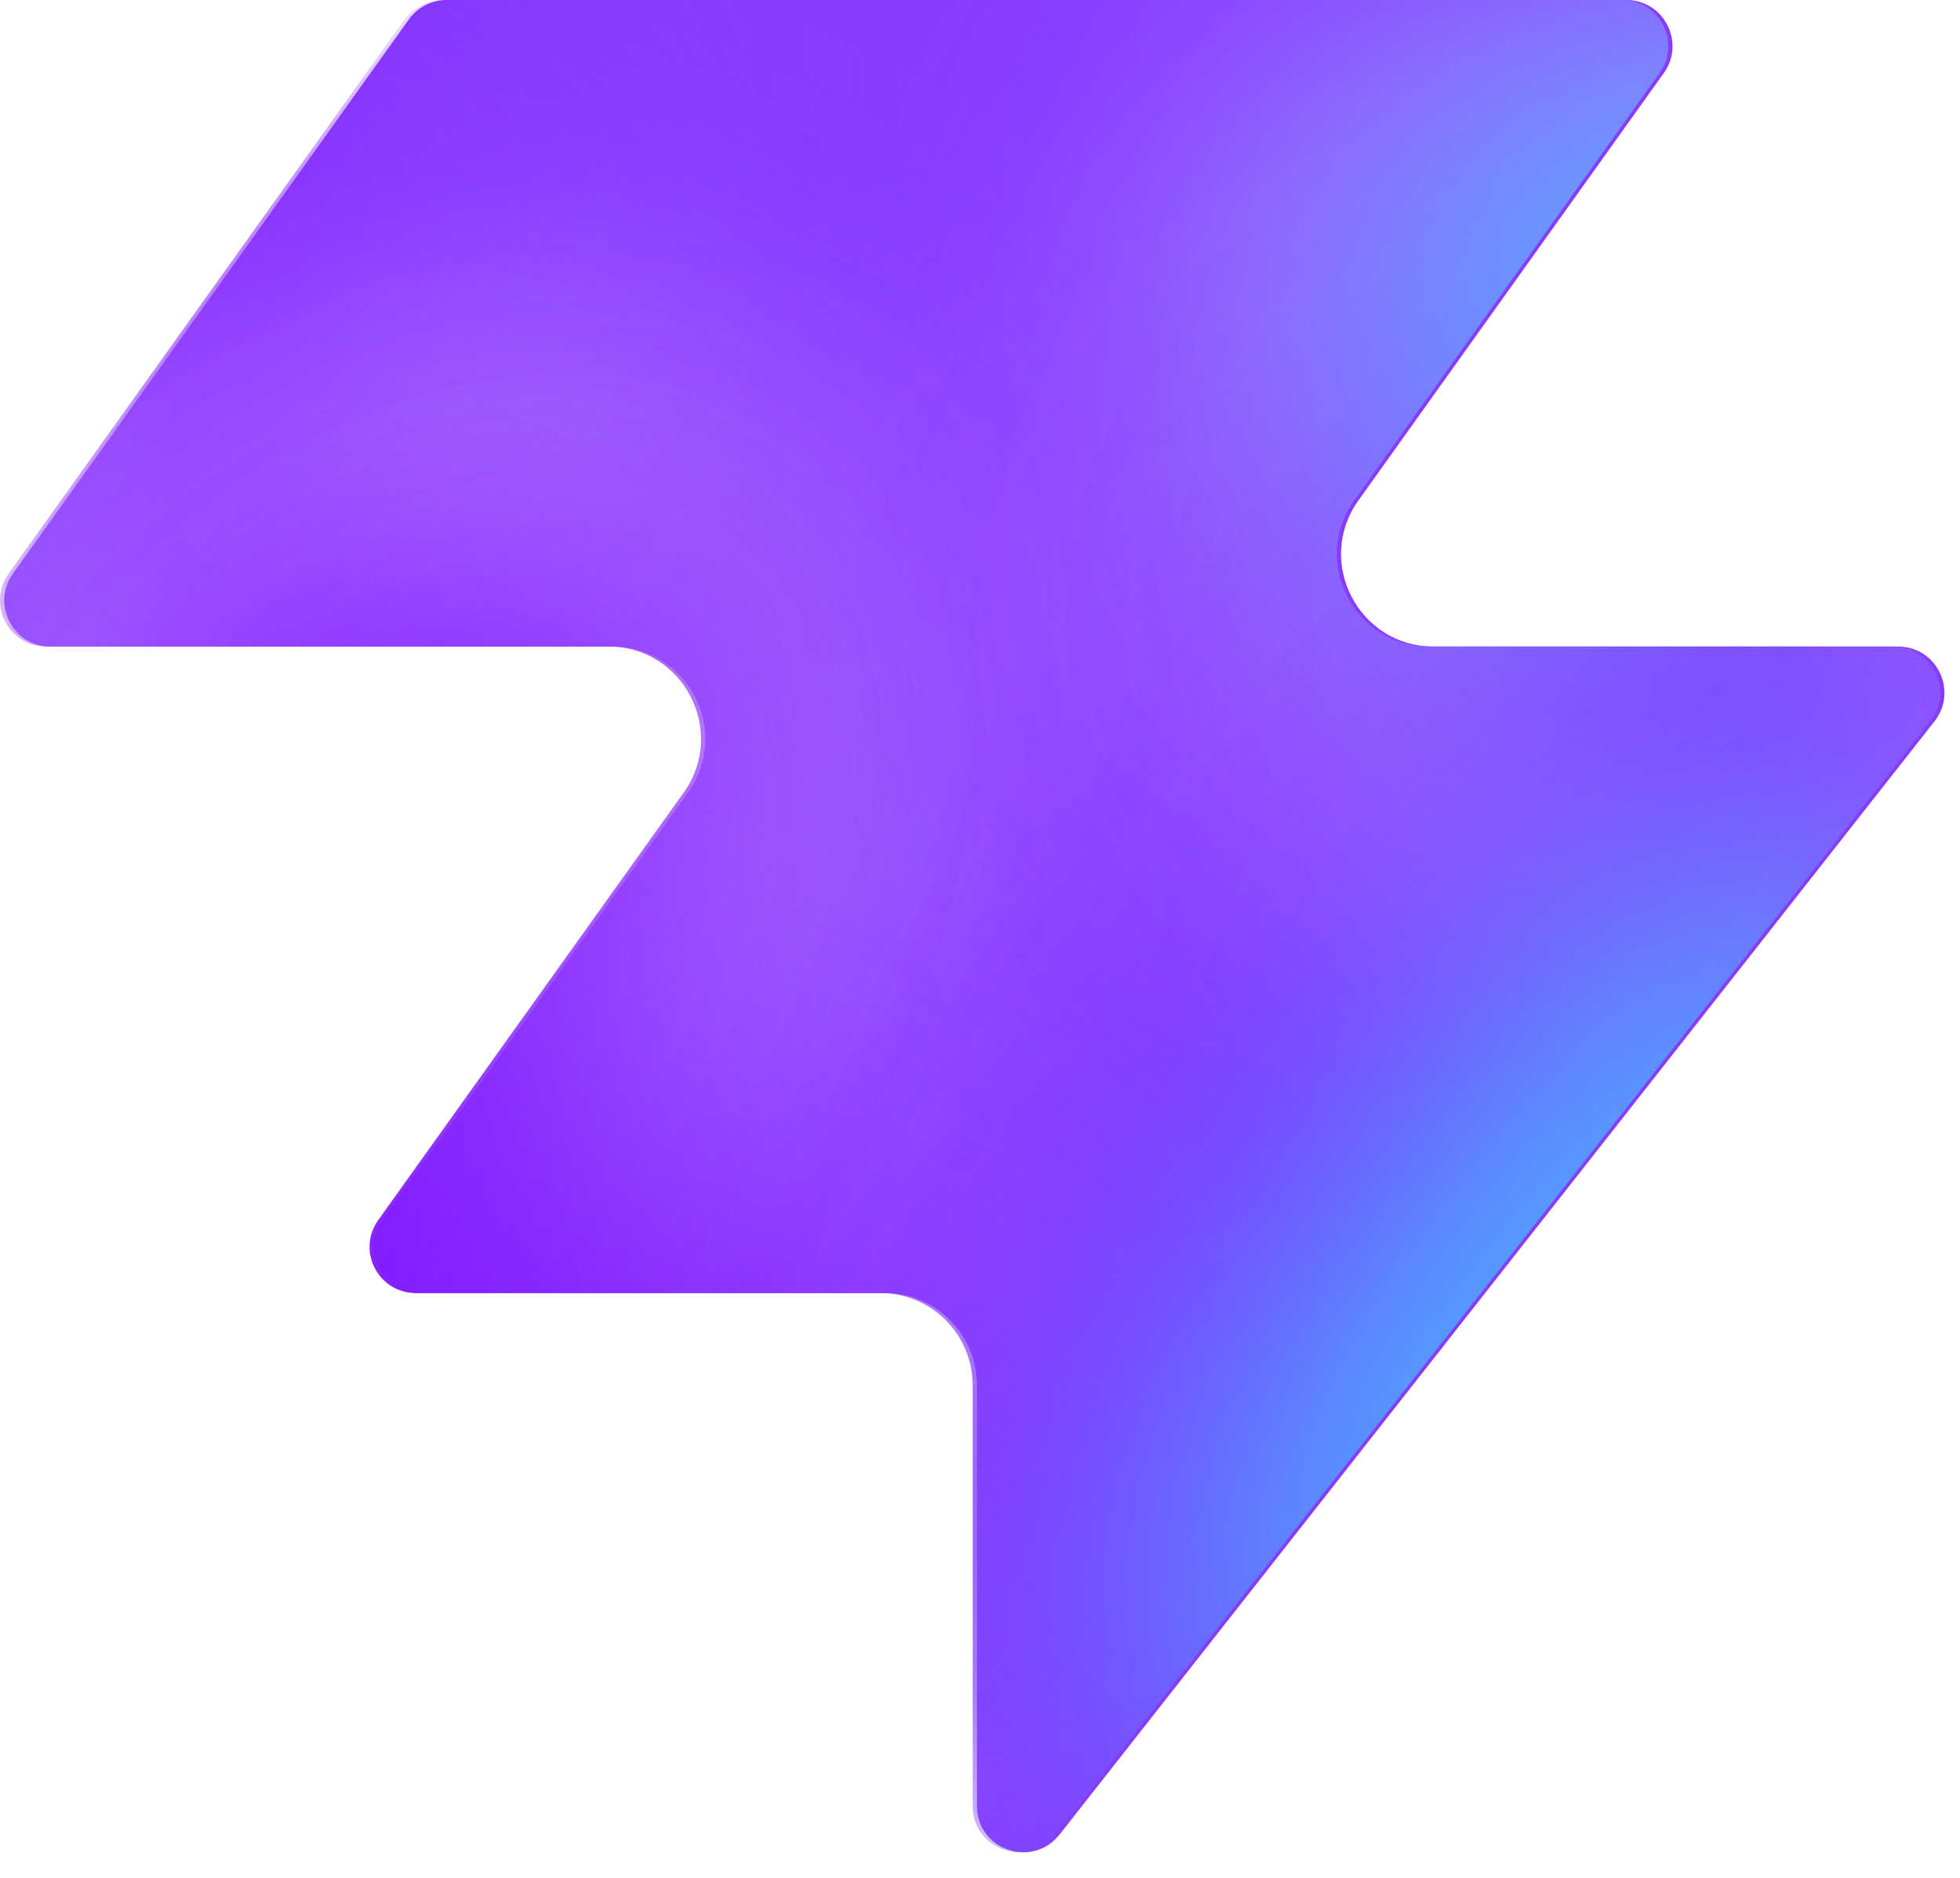
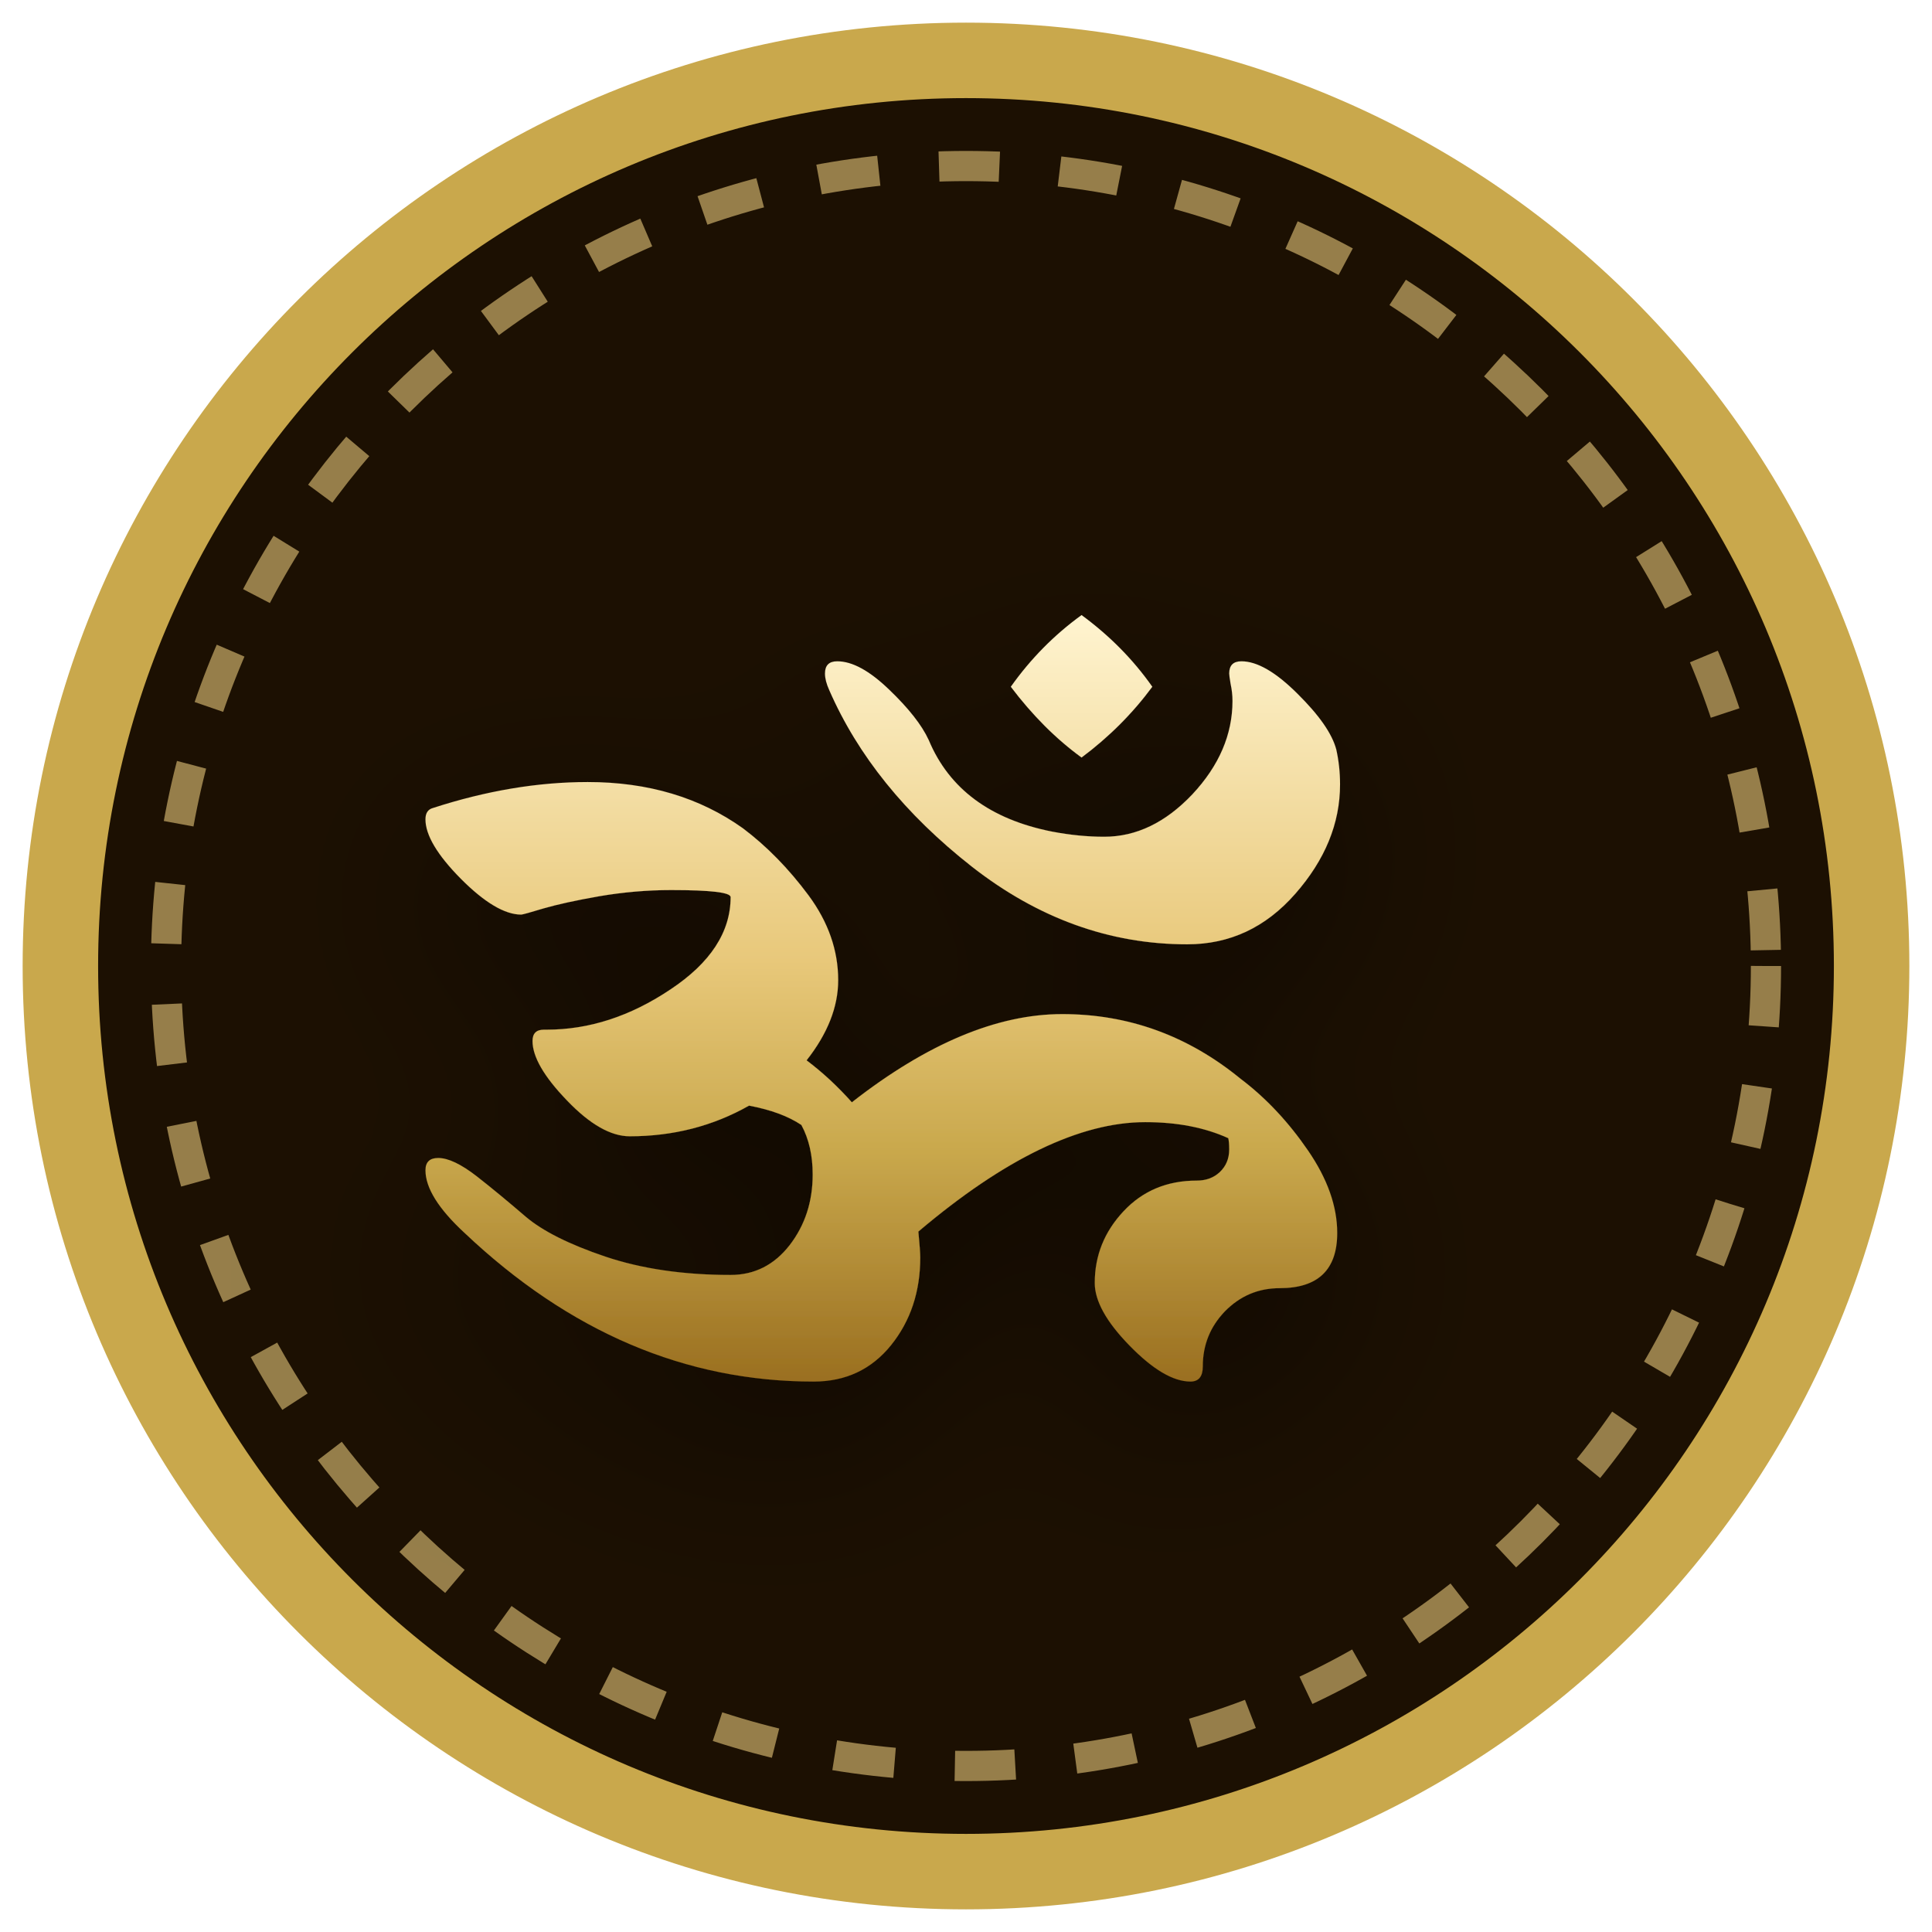
- <svg xmlns="http://www.w3.org/2000/svg" width="48" height="46" fill="none" viewBox="0 0 48 46">
-   <path fill="#863bff" d="M25.946 44.938c-.664.845-2.021.375-2.021-.698V33.937a2.26 2.26 0 0 0-2.262-2.262H10.287c-.92 0-1.456-1.04-.92-1.788l7.48-10.471c1.07-1.497 0-3.578-1.842-3.578H1.237c-.92 0-1.456-1.04-.92-1.788L10.013.474c.214-.297.556-.474.92-.474h28.894c.92 0 1.456 1.04.92 1.788l-7.48 10.471c-1.07 1.498 0 3.579 1.842 3.579h11.377c.943 0 1.473 1.088.89 1.83L25.947 44.94z" style="fill:#863bff;fill:color(display-p3 .525 .23 1);fill-opacity:1" />
-   <mask id="a" width="48" height="46" x="0" y="0" maskUnits="userSpaceOnUse" style="mask-type:alpha">
-     <path fill="#000" d="M25.842 44.938c-.664.844-2.021.375-2.021-.698V33.937a2.26 2.26 0 0 0-2.262-2.262H10.183c-.92 0-1.456-1.04-.92-1.788l7.48-10.471c1.07-1.498 0-3.579-1.842-3.579H1.133c-.92 0-1.456-1.04-.92-1.787L9.91.473c.214-.297.556-.474.92-.474h28.894c.92 0 1.456 1.04.92 1.788l-7.48 10.471c-1.07 1.498 0 3.578 1.842 3.578h11.377c.943 0 1.473 1.088.89 1.832L25.843 44.94z" style="fill:#000;fill-opacity:1" />
-   </mask>
-   <g mask="url(#a)">
-     <g filter="url(#b)">
-       <ellipse cx="5.508" cy="14.704" fill="#ede6ff" rx="5.508" ry="14.704" style="fill:#ede6ff;fill:color(display-p3 .927 .903 1);fill-opacity:1" transform="matrix(.00324 1 1 -.00324 -4.47 31.516)" />
-     </g>
-     <g filter="url(#c)">
-       <ellipse cx="10.399" cy="29.851" fill="#ede6ff" rx="10.399" ry="29.851" style="fill:#ede6ff;fill:color(display-p3 .927 .903 1);fill-opacity:1" transform="matrix(.00324 1 1 -.00324 -39.328 7.883)" />
-     </g>
-     <g filter="url(#d)">
-       <ellipse cx="5.508" cy="30.487" fill="#7e14ff" rx="5.508" ry="30.487" style="fill:#7e14ff;fill:color(display-p3 .492 .077 1);fill-opacity:1" transform="rotate(89.814 -25.913 -14.639)scale(1 -1)" />
-     </g>
-     <g filter="url(#e)">
-       <ellipse cx="5.508" cy="30.599" fill="#7e14ff" rx="5.508" ry="30.599" style="fill:#7e14ff;fill:color(display-p3 .492 .077 1);fill-opacity:1" transform="rotate(89.814 -32.644 -3.334)scale(1 -1)" />
-     </g>
-     <g filter="url(#f)">
-       <ellipse cx="5.508" cy="30.599" fill="#7e14ff" rx="5.508" ry="30.599" style="fill:#7e14ff;fill:color(display-p3 .492 .077 1);fill-opacity:1" transform="matrix(.00324 1 1 -.00324 -34.34 30.47)" />
-     </g>
-     <g filter="url(#g)">
-       <ellipse cx="14.072" cy="22.078" fill="#ede6ff" rx="14.072" ry="22.078" style="fill:#ede6ff;fill:color(display-p3 .927 .903 1);fill-opacity:1" transform="rotate(93.35 24.506 48.493)scale(-1 1)" />
-     </g>
-     <g filter="url(#h)">
-       <ellipse cx="3.47" cy="21.501" fill="#7e14ff" rx="3.47" ry="21.501" style="fill:#7e14ff;fill:color(display-p3 .492 .077 1);fill-opacity:1" transform="rotate(89.009 28.708 47.59)scale(-1 1)" />
-     </g>
-     <g filter="url(#i)">
-       <ellipse cx="3.47" cy="21.501" fill="#7e14ff" rx="3.47" ry="21.501" style="fill:#7e14ff;fill:color(display-p3 .492 .077 1);fill-opacity:1" transform="rotate(89.009 28.708 47.59)scale(-1 1)" />
-     </g>
-     <g filter="url(#j)">
-       <ellipse cx=".387" cy="8.972" fill="#7e14ff" rx="4.407" ry="29.108" style="fill:#7e14ff;fill:color(display-p3 .492 .077 1);fill-opacity:1" transform="rotate(39.51 .387 8.972)" />
-     </g>
-     <g filter="url(#k)">
-       <ellipse cx="47.523" cy="-6.092" fill="#7e14ff" rx="4.407" ry="29.108" style="fill:#7e14ff;fill:color(display-p3 .492 .077 1);fill-opacity:1" transform="rotate(37.892 47.523 -6.092)" />
-     </g>
-     <g filter="url(#l)">
-       <ellipse cx="41.412" cy="6.333" fill="#47bfff" rx="5.971" ry="9.665" style="fill:#47bfff;fill:color(display-p3 .28 .748 1);fill-opacity:1" transform="rotate(37.892 41.412 6.333)" />
-     </g>
-     <g filter="url(#m)">
-       <ellipse cx="-1.879" cy="38.332" fill="#7e14ff" rx="4.407" ry="29.108" style="fill:#7e14ff;fill:color(display-p3 .492 .077 1);fill-opacity:1" transform="rotate(37.892 -1.88 38.332)" />
-     </g>
-     <g filter="url(#n)">
-       <ellipse cx="-1.879" cy="38.332" fill="#7e14ff" rx="4.407" ry="29.108" style="fill:#7e14ff;fill:color(display-p3 .492 .077 1);fill-opacity:1" transform="rotate(37.892 -1.88 38.332)" />
-     </g>
-     <g filter="url(#o)">
-       <ellipse cx="35.651" cy="29.907" fill="#7e14ff" rx="4.407" ry="29.108" style="fill:#7e14ff;fill:color(display-p3 .492 .077 1);fill-opacity:1" transform="rotate(37.892 35.651 29.907)" />
-     </g>
-     <g filter="url(#p)">
-       <ellipse cx="38.418" cy="32.4" fill="#47bfff" rx="5.971" ry="15.297" style="fill:#47bfff;fill:color(display-p3 .28 .748 1);fill-opacity:1" transform="rotate(37.892 38.418 32.4)" />
-     </g>
-   </g>
+ <svg xmlns="http://www.w3.org/2000/svg" viewBox="0 0 64 64">
+   <circle cx="32" cy="32" r="30" fill="#1C1002" stroke="#C9A84C" stroke-width="2.5" />
+   <circle cx="32" cy="32" r="26.5" fill="none" stroke="#E8C87A" stroke-width="1" stroke-dasharray="2 2" opacity="0.6" />
+   <text x="32" y="44" font-family="Georgia, 'Times New Roman', serif" font-size="34" font-weight="bold" fill="url(#goldGradient)" text-anchor="middle" filter="drop-shadow(0 2px 3px rgba(0,0,0,0.5))">ॐ</text>
  <defs>
-     <filter id="b" width="60.045" height="41.654" x="-19.77" y="16.149" color-interpolation-filters="sRGB" filterUnits="userSpaceOnUse">
-       <feFlood flood-opacity="0" result="BackgroundImageFix" />
-       <feBlend in="SourceGraphic" in2="BackgroundImageFix" result="shape" />
-       <feGaussianBlur result="effect1_foregroundBlur_2002_17158" stdDeviation="7.659" />
-     </filter>
-     <filter id="c" width="90.34" height="51.437" x="-54.613" y="-7.533" color-interpolation-filters="sRGB" filterUnits="userSpaceOnUse">
-       <feFlood flood-opacity="0" result="BackgroundImageFix" />
-       <feBlend in="SourceGraphic" in2="BackgroundImageFix" result="shape" />
-       <feGaussianBlur result="effect1_foregroundBlur_2002_17158" stdDeviation="7.659" />
-     </filter>
-     <filter id="d" width="79.355" height="29.4" x="-49.64" y="2.03" color-interpolation-filters="sRGB" filterUnits="userSpaceOnUse">
-       <feFlood flood-opacity="0" result="BackgroundImageFix" />
-       <feBlend in="SourceGraphic" in2="BackgroundImageFix" result="shape" />
-       <feGaussianBlur result="effect1_foregroundBlur_2002_17158" stdDeviation="4.596" />
-     </filter>
-     <filter id="e" width="79.579" height="29.4" x="-45.045" y="20.029" color-interpolation-filters="sRGB" filterUnits="userSpaceOnUse">
-       <feFlood flood-opacity="0" result="BackgroundImageFix" />
-       <feBlend in="SourceGraphic" in2="BackgroundImageFix" result="shape" />
-       <feGaussianBlur result="effect1_foregroundBlur_2002_17158" stdDeviation="4.596" />
-     </filter>
-     <filter id="f" width="79.579" height="29.4" x="-43.513" y="21.178" color-interpolation-filters="sRGB" filterUnits="userSpaceOnUse">
-       <feFlood flood-opacity="0" result="BackgroundImageFix" />
-       <feBlend in="SourceGraphic" in2="BackgroundImageFix" result="shape" />
-       <feGaussianBlur result="effect1_foregroundBlur_2002_17158" stdDeviation="4.596" />
-     </filter>
-     <filter id="g" width="74.749" height="58.852" x="15.756" y="-17.901" color-interpolation-filters="sRGB" filterUnits="userSpaceOnUse">
-       <feFlood flood-opacity="0" result="BackgroundImageFix" />
-       <feBlend in="SourceGraphic" in2="BackgroundImageFix" result="shape" />
-       <feGaussianBlur result="effect1_foregroundBlur_2002_17158" stdDeviation="7.659" />
-     </filter>
-     <filter id="h" width="61.377" height="25.362" x="23.548" y="2.284" color-interpolation-filters="sRGB" filterUnits="userSpaceOnUse">
-       <feFlood flood-opacity="0" result="BackgroundImageFix" />
-       <feBlend in="SourceGraphic" in2="BackgroundImageFix" result="shape" />
-       <feGaussianBlur result="effect1_foregroundBlur_2002_17158" stdDeviation="4.596" />
-     </filter>
-     <filter id="i" width="61.377" height="25.362" x="23.548" y="2.284" color-interpolation-filters="sRGB" filterUnits="userSpaceOnUse">
-       <feFlood flood-opacity="0" result="BackgroundImageFix" />
-       <feBlend in="SourceGraphic" in2="BackgroundImageFix" result="shape" />
-       <feGaussianBlur result="effect1_foregroundBlur_2002_17158" stdDeviation="4.596" />
-     </filter>
-     <filter id="j" width="56.045" height="63.649" x="-27.636" y="-22.853" color-interpolation-filters="sRGB" filterUnits="userSpaceOnUse">
-       <feFlood flood-opacity="0" result="BackgroundImageFix" />
-       <feBlend in="SourceGraphic" in2="BackgroundImageFix" result="shape" />
-       <feGaussianBlur result="effect1_foregroundBlur_2002_17158" stdDeviation="4.596" />
-     </filter>
-     <filter id="k" width="54.814" height="64.646" x="20.116" y="-38.415" color-interpolation-filters="sRGB" filterUnits="userSpaceOnUse">
-       <feFlood flood-opacity="0" result="BackgroundImageFix" />
-       <feBlend in="SourceGraphic" in2="BackgroundImageFix" result="shape" />
-       <feGaussianBlur result="effect1_foregroundBlur_2002_17158" stdDeviation="4.596" />
-     </filter>
-     <filter id="l" width="33.541" height="35.313" x="24.641" y="-11.323" color-interpolation-filters="sRGB" filterUnits="userSpaceOnUse">
-       <feFlood flood-opacity="0" result="BackgroundImageFix" />
-       <feBlend in="SourceGraphic" in2="BackgroundImageFix" result="shape" />
-       <feGaussianBlur result="effect1_foregroundBlur_2002_17158" stdDeviation="4.596" />
-     </filter>
-     <filter id="m" width="54.814" height="64.646" x="-29.286" y="6.009" color-interpolation-filters="sRGB" filterUnits="userSpaceOnUse">
-       <feFlood flood-opacity="0" result="BackgroundImageFix" />
-       <feBlend in="SourceGraphic" in2="BackgroundImageFix" result="shape" />
-       <feGaussianBlur result="effect1_foregroundBlur_2002_17158" stdDeviation="4.596" />
-     </filter>
-     <filter id="n" width="54.814" height="64.646" x="-29.286" y="6.009" color-interpolation-filters="sRGB" filterUnits="userSpaceOnUse">
-       <feFlood flood-opacity="0" result="BackgroundImageFix" />
-       <feBlend in="SourceGraphic" in2="BackgroundImageFix" result="shape" />
-       <feGaussianBlur result="effect1_foregroundBlur_2002_17158" stdDeviation="4.596" />
-     </filter>
-     <filter id="o" width="54.814" height="64.646" x="8.244" y="-2.416" color-interpolation-filters="sRGB" filterUnits="userSpaceOnUse">
-       <feFlood flood-opacity="0" result="BackgroundImageFix" />
-       <feBlend in="SourceGraphic" in2="BackgroundImageFix" result="shape" />
-       <feGaussianBlur result="effect1_foregroundBlur_2002_17158" stdDeviation="4.596" />
-     </filter>
-     <filter id="p" width="39.409" height="43.623" x="18.713" y="10.588" color-interpolation-filters="sRGB" filterUnits="userSpaceOnUse">
-       <feFlood flood-opacity="0" result="BackgroundImageFix" />
-       <feBlend in="SourceGraphic" in2="BackgroundImageFix" result="shape" />
-       <feGaussianBlur result="effect1_foregroundBlur_2002_17158" stdDeviation="4.596" />
-     </filter>
+     <linearGradient id="goldGradient" x1="0" y1="0" x2="0" y2="1">
+       <stop offset="0%" stop-color="#FFF4D0" />
+       <stop offset="45%" stop-color="#E8C87A" />
+       <stop offset="70%" stop-color="#C9A84C" />
+       <stop offset="100%" stop-color="#9A6F20" />
+     </linearGradient>
  </defs>
</svg>
